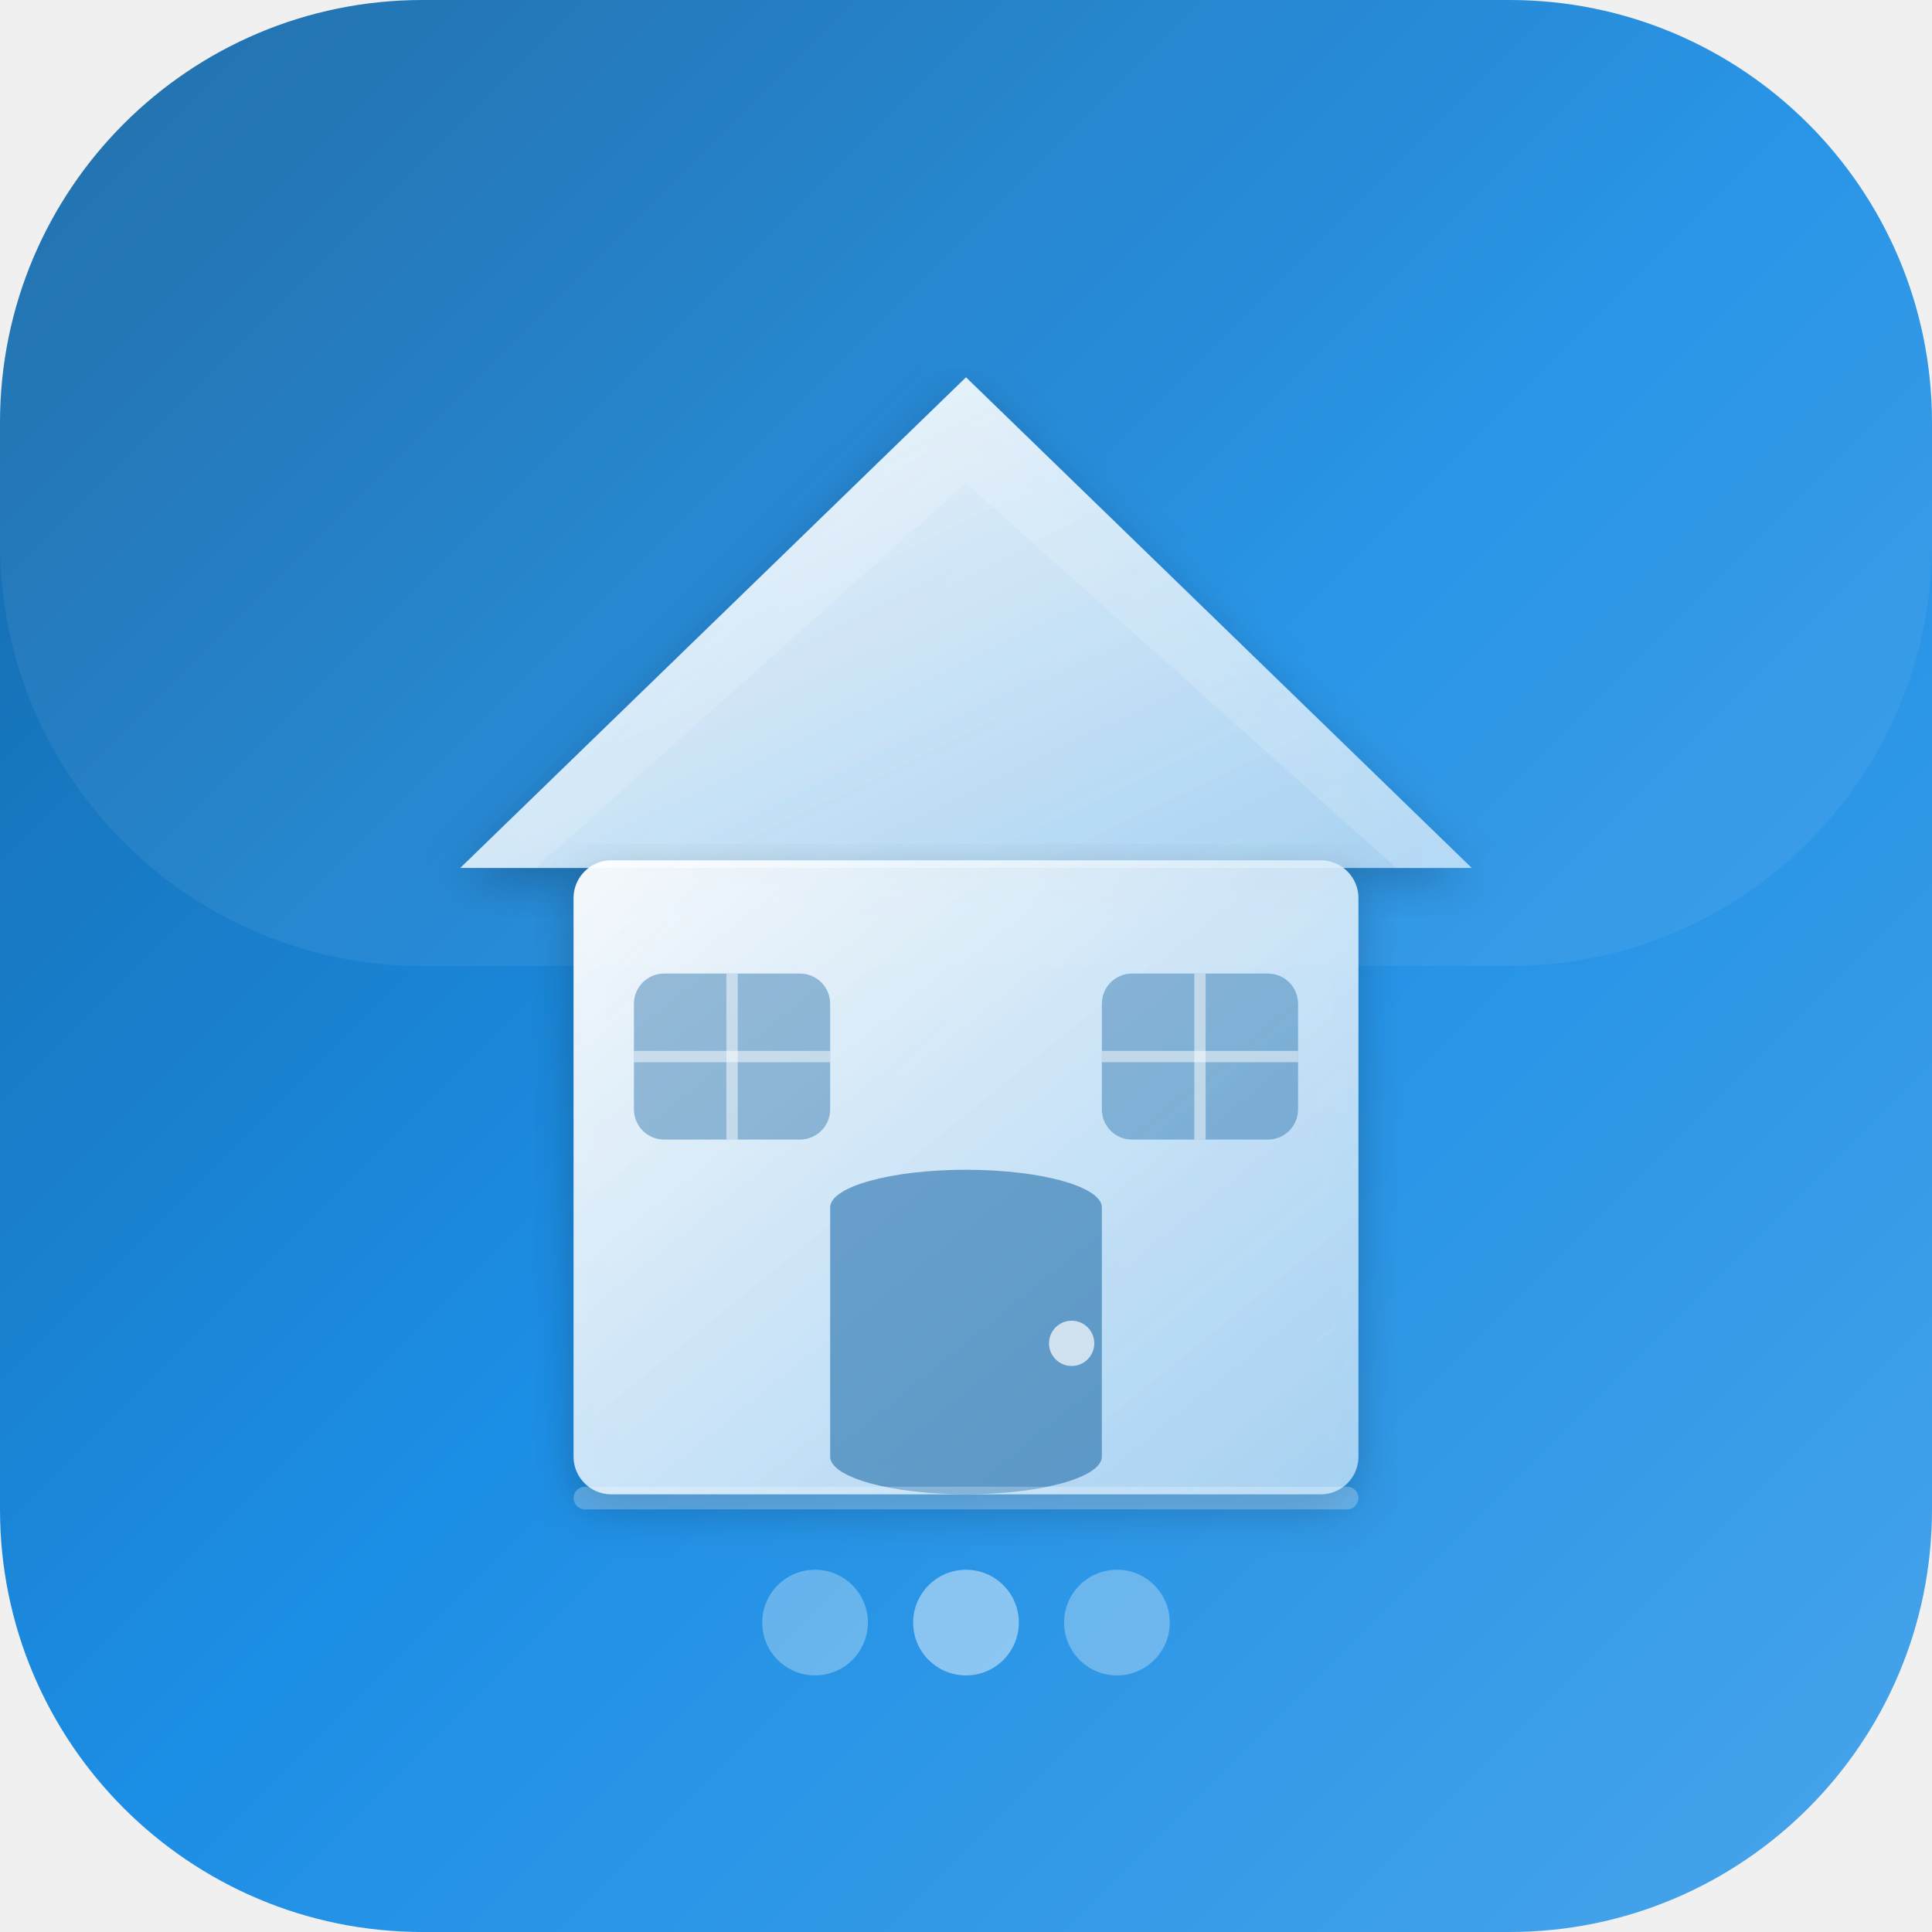
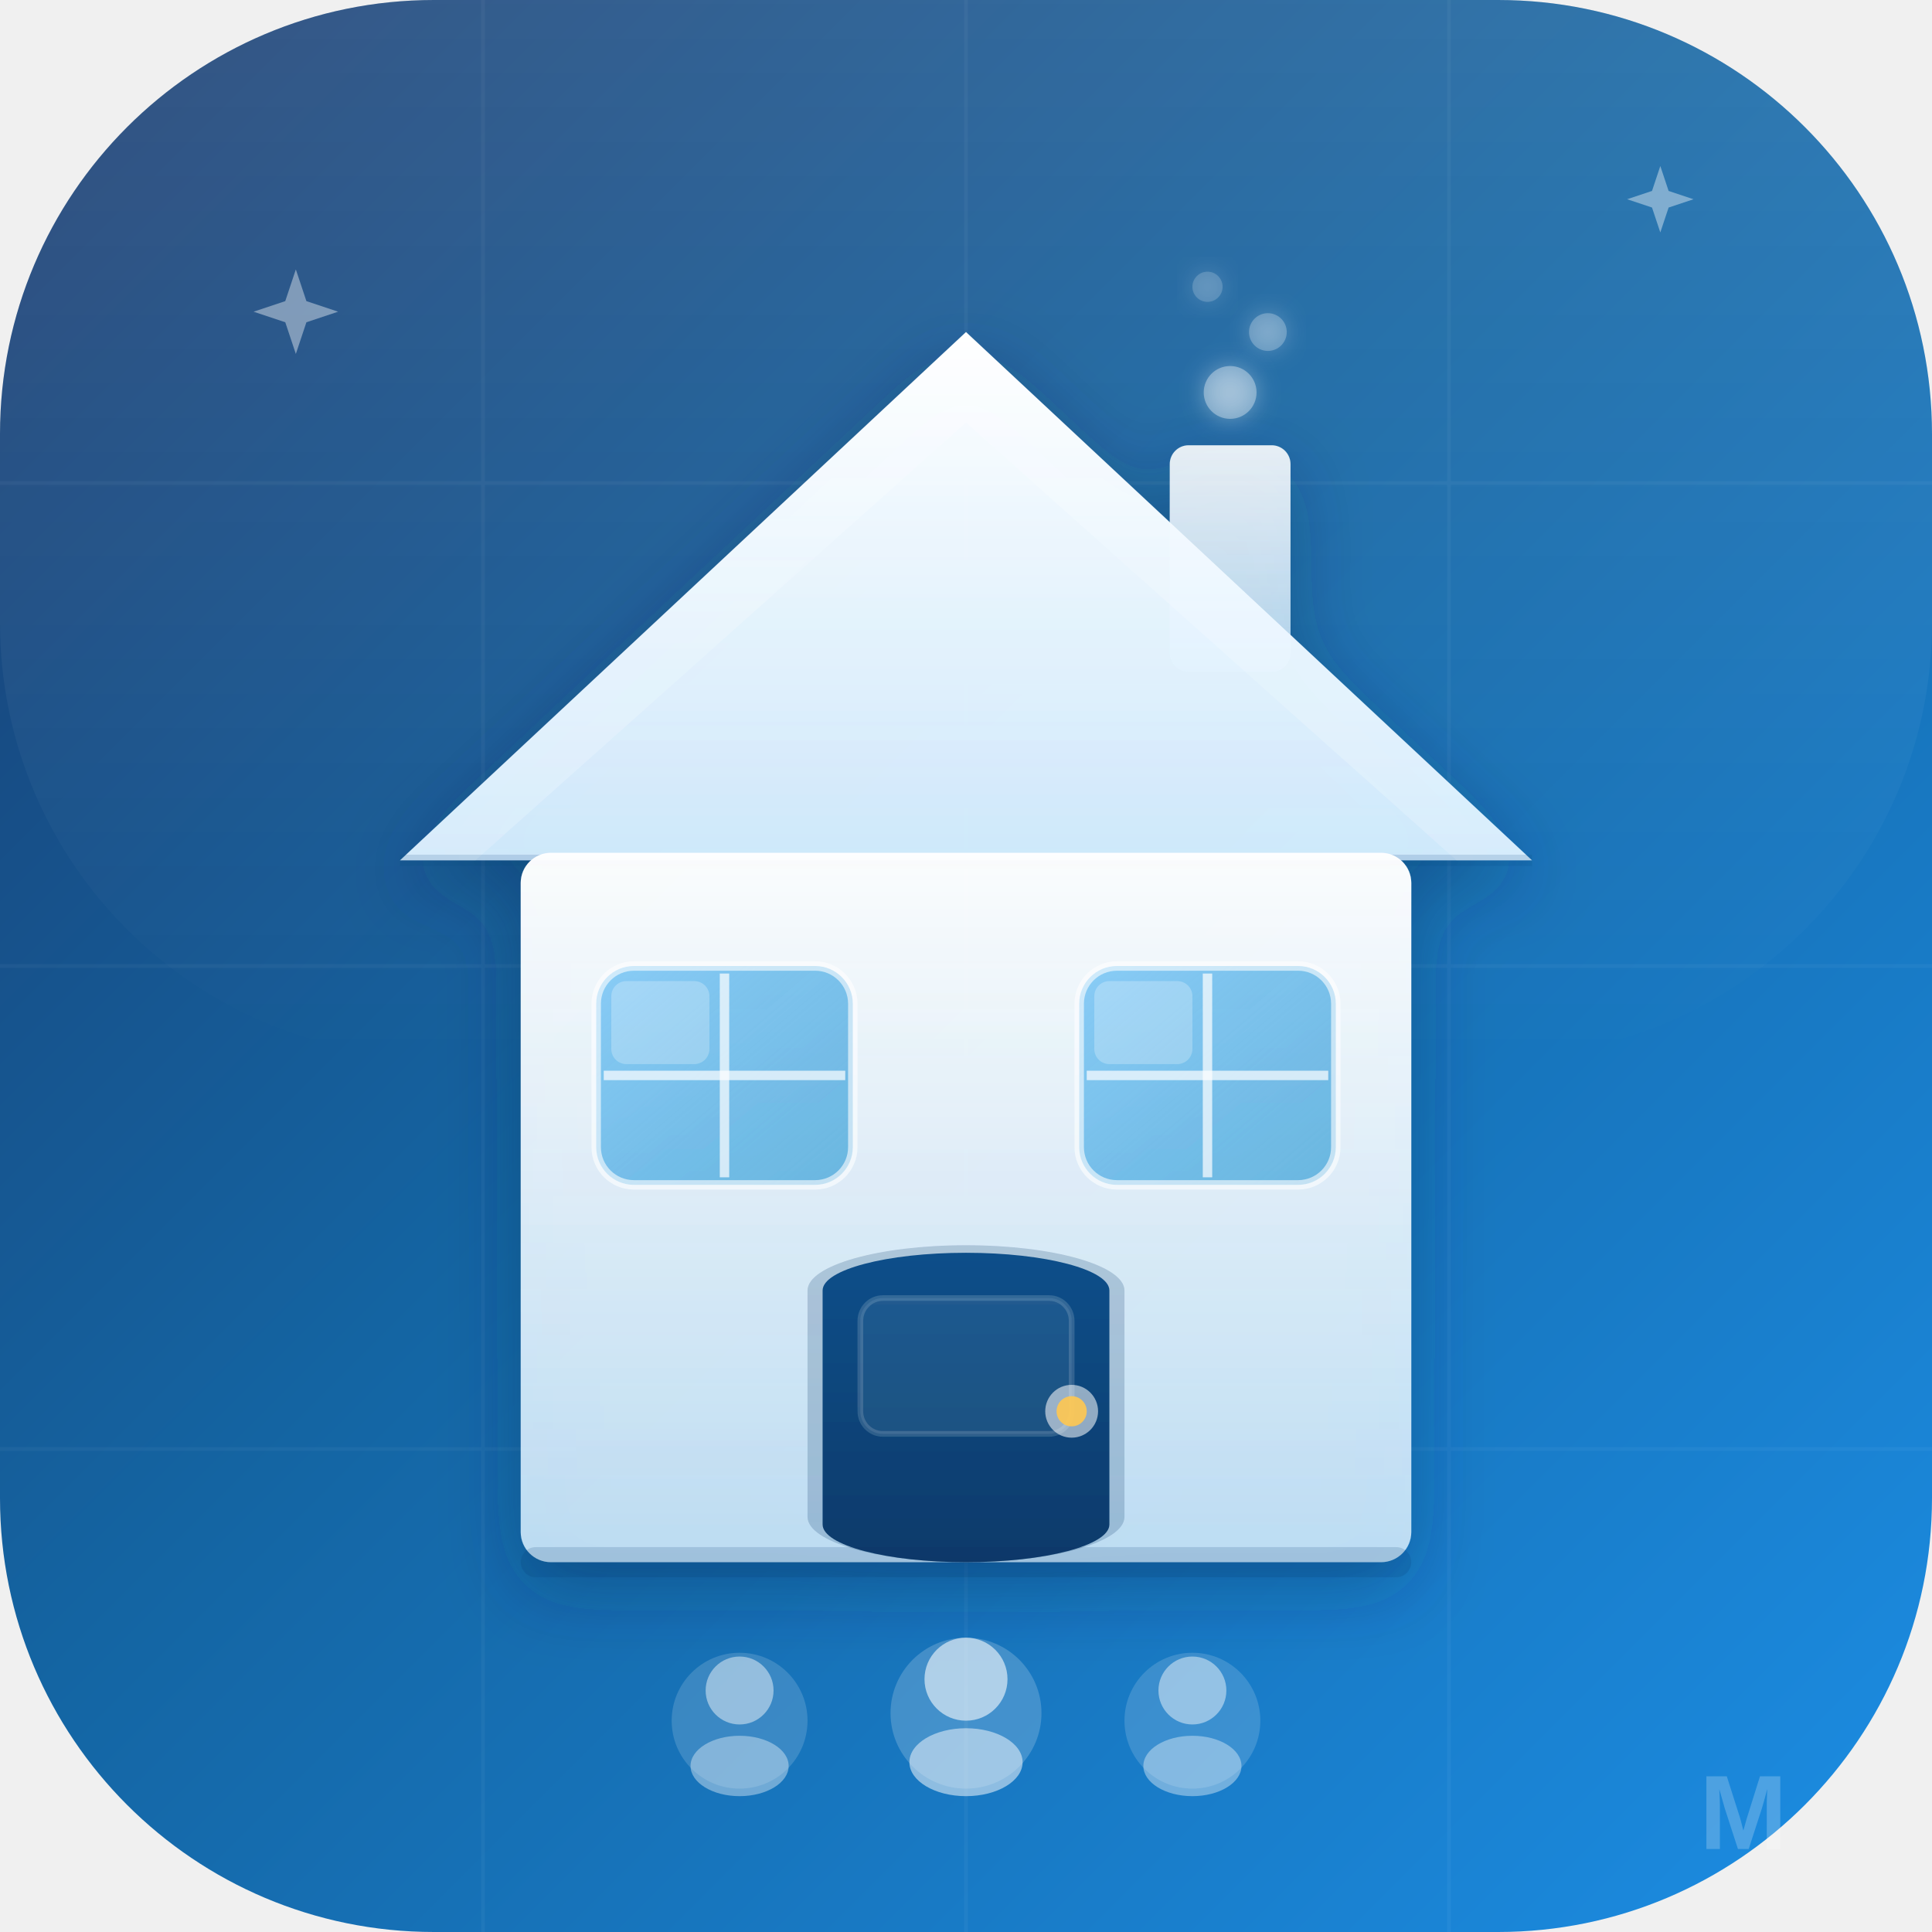
<svg xmlns="http://www.w3.org/2000/svg" viewBox="0 0 512 512" width="512" height="512">
  <defs>
    <linearGradient id="bgGrad" x1="0%" y1="0%" x2="100%" y2="100%">
-       <stop offset="0%" style="stop-color:#1465a3;stop-opacity:1" />
-       <stop offset="50%" style="stop-color:#1c8ee5;stop-opacity:1" />
-       <stop offset="100%" style="stop-color:#49a5ea;stop-opacity:1" />
+       <stop offset="0%" stop-color="#1a3a6e" />
+       <stop offset="45%" stop-color="#1465a3" />
+       <stop offset="100%" stop-color="#1c8ee5" />
    </linearGradient>
-     <linearGradient id="accentGrad" x1="0%" y1="0%" x2="100%" y2="100%">
-       <stop offset="0%" style="stop-color:#ffffff;stop-opacity:0.95" />
-       <stop offset="100%" style="stop-color:#b9dcf7;stop-opacity:0.85" />
+     <linearGradient id="roofGrad" x1="0%" y1="0%" x2="0%" y2="100%">
+       <stop offset="0%" stop-color="#ffffff" stop-opacity="1" />
+       <stop offset="100%" stop-color="#d6eeff" stop-opacity="0.95" />
    </linearGradient>
-     <filter id="glow" x="-10%" y="-10%" width="120%" height="120%">
-       <feGaussianBlur stdDeviation="8" result="blur" />
+     <linearGradient id="bodyGrad" x1="0%" y1="0%" x2="0%" y2="100%">
+       <stop offset="0%" stop-color="#ffffff" stop-opacity="0.98" />
+       <stop offset="100%" stop-color="#c8e4f8" stop-opacity="0.92" />
+     </linearGradient>
+     <linearGradient id="shineGrad" x1="0%" y1="0%" x2="0%" y2="100%">
+       <stop offset="0%" stop-color="#ffffff" stop-opacity="0.12" />
+       <stop offset="100%" stop-color="#ffffff" stop-opacity="0" />
+     </linearGradient>
+     <linearGradient id="doorGrad" x1="0%" y1="0%" x2="0%" y2="100%">
+       <stop offset="0%" stop-color="#0d4f8a" />
+       <stop offset="100%" stop-color="#0a3a6a" />
+     </linearGradient>
+     <linearGradient id="winGrad" x1="0%" y1="0%" x2="100%" y2="100%">
+       <stop offset="0%" stop-color="#7ec8f5" stop-opacity="0.9" />
+       <stop offset="100%" stop-color="#3a9fd6" stop-opacity="0.7" />
+     </linearGradient>
+     <filter id="houseShadow" x="-8%" y="-8%" width="116%" height="120%">
+       <feDropShadow dx="0" dy="6" stdDeviation="10" flood-color="#0a2a50" flood-opacity="0.35" />
+     </filter>
+     <filter id="glowDot" x="-50%" y="-50%" width="200%" height="200%">
+       <feGaussianBlur stdDeviation="3" result="blur" />
      <feComposite in="SourceGraphic" in2="blur" operator="over" />
    </filter>
-     <filter id="shadow" x="-5%" y="-5%" width="110%" height="115%">
-       <feDropShadow dx="0" dy="4" stdDeviation="6" flood-color="rgba(0,0,0,0.25)" />
-     </filter>
+     <clipPath id="roundedBg">
+       <rect width="512" height="512" rx="115" ry="115" />
+     </clipPath>
  </defs>
-   <rect width="512" height="512" rx="112" ry="112" fill="url(#bgGrad)" />
-   <rect width="512" height="256" rx="112" ry="112" fill="rgba(255,255,255,0.06)" />
-   <polygon points="256,100 390,230 122,230" fill="url(#accentGrad)" filter="url(#shadow)" />
-   <polygon points="256,100 390,230 370,230 256,128 142,230 122,230" fill="rgba(255,255,255,0.15)" />
-   <rect x="152" y="228" width="208" height="168" rx="10" ry="10" fill="url(#accentGrad)" filter="url(#shadow)" />
-   <rect x="220" y="310" width="72" height="86" rx="36" ry="10" fill="rgba(20,101,163,0.55)" />
-   <circle cx="284" cy="356" r="6" fill="rgba(255,255,255,0.7)" />
-   <rect x="168" y="258" width="52" height="44" rx="8" ry="8" fill="rgba(20,101,163,0.4)" />
-   <line x1="194" y1="258" x2="194" y2="302" stroke="rgba(255,255,255,0.5)" stroke-width="3" />
-   <line x1="168" y1="280" x2="220" y2="280" stroke="rgba(255,255,255,0.5)" stroke-width="3" />
-   <rect x="292" y="258" width="52" height="44" rx="8" ry="8" fill="rgba(20,101,163,0.4)" />
-   <line x1="318" y1="258" x2="318" y2="302" stroke="rgba(255,255,255,0.5)" stroke-width="3" />
-   <line x1="292" y1="280" x2="344" y2="280" stroke="rgba(255,255,255,0.5)" stroke-width="3" />
-   <rect x="152" y="394" width="208" height="6" rx="3" fill="rgba(255,255,255,0.25)" />
-   <circle cx="216" cy="430" r="14" fill="rgba(255,255,255,0.30)" />
-   <circle cx="256" cy="430" r="14" fill="rgba(255,255,255,0.45)" />
-   <circle cx="296" cy="430" r="14" fill="rgba(255,255,255,0.30)" />
+   <rect width="512" height="512" rx="115" ry="115" fill="url(#bgGrad)" />
+   <rect width="512" height="280" rx="115" ry="115" fill="url(#shineGrad)" />
+   <g clip-path="url(#roundedBg)" opacity="0.04">
+     <line x1="0" y1="128" x2="512" y2="128" stroke="white" stroke-width="1" />
+     <line x1="0" y1="256" x2="512" y2="256" stroke="white" stroke-width="1" />
+     <line x1="0" y1="384" x2="512" y2="384" stroke="white" stroke-width="1" />
+     <line x1="128" y1="0" x2="128" y2="512" stroke="white" stroke-width="1" />
+     <line x1="256" y1="0" x2="256" y2="512" stroke="white" stroke-width="1" />
+     <line x1="384" y1="0" x2="384" y2="512" stroke="white" stroke-width="1" />
+   </g>
+   <g filter="url(#houseShadow)">
+     <rect x="310" y="118" width="32" height="60" rx="5" ry="5" fill="url(#bodyGrad)" opacity="0.9" />
+     <polygon points="256,88 406,228 106,228" fill="url(#roofGrad)" />
+     <polygon points="256,88 406,228 386,228 256,112 126,228 106,228" fill="rgba(255,255,255,0.18)" />
+     <line x1="106" y1="228" x2="406" y2="228" stroke="rgba(0,60,120,0.15)" stroke-width="3" />
+     <rect x="138" y="226" width="236" height="188" rx="8" ry="8" fill="url(#bodyGrad)" />
+     <rect x="158" y="256" width="68" height="58" rx="10" ry="10" fill="url(#winGrad)" />
+     <rect x="158" y="256" width="68" height="58" rx="10" ry="10" fill="none" stroke="rgba(255,255,255,0.6)" stroke-width="2.5" />
+     <line x1="192" y1="258" x2="192" y2="312" stroke="rgba(255,255,255,0.7)" stroke-width="2.5" />
+     <line x1="160" y1="285" x2="224" y2="285" stroke="rgba(255,255,255,0.7)" stroke-width="2.5" />
+     <rect x="162" y="260" width="26" height="22" rx="4" fill="rgba(255,255,255,0.25)" />
+     <rect x="286" y="256" width="68" height="58" rx="10" ry="10" fill="url(#winGrad)" />
+     <rect x="286" y="256" width="68" height="58" rx="10" ry="10" fill="none" stroke="rgba(255,255,255,0.6)" stroke-width="2.5" />
+     <line x1="320" y1="258" x2="320" y2="312" stroke="rgba(255,255,255,0.7)" stroke-width="2.5" />
+     <line x1="288" y1="285" x2="352" y2="285" stroke="rgba(255,255,255,0.7)" stroke-width="2.5" />
+     <rect x="290" y="260" width="26" height="22" rx="4" fill="rgba(255,255,255,0.25)" />
+     <rect x="214" y="330" width="84" height="84" rx="42" ry="12" fill="rgba(0,50,100,0.2)" />
+     <rect x="218" y="332" width="76" height="82" rx="38" ry="10" fill="url(#doorGrad)" />
+     <rect x="228" y="344" width="56" height="36" rx="6" fill="rgba(255,255,255,0.08)" stroke="rgba(255,255,255,0.15)" stroke-width="1.5" />
+     <circle cx="284" cy="374" r="7" fill="rgba(255,255,255,0.55)" />
+     <circle cx="284" cy="374" r="4" fill="rgba(255,200,80,0.9)" />
+     <rect x="138" y="410" width="236" height="8" rx="4" fill="rgba(0,50,100,0.15)" />
+   </g>
+   <circle cx="326" cy="104" r="7" fill="rgba(255,255,255,0.35)" filter="url(#glowDot)" />
+   <circle cx="336" cy="88" r="5" fill="rgba(255,255,255,0.25)" filter="url(#glowDot)" />
+   <circle cx="320" cy="76" r="4" fill="rgba(255,255,255,0.18)" filter="url(#glowDot)" />
+   <g opacity="0.85">
+     <circle cx="196" cy="456" r="18" fill="rgba(255,255,255,0.18)" />
+     <circle cx="196" cy="448" r="9" fill="rgba(255,255,255,0.55)" />
+     <ellipse cx="196" cy="468" rx="13" ry="8" fill="rgba(255,255,255,0.45)" />
+     <circle cx="256" cy="454" r="20" fill="rgba(255,255,255,0.22)" />
+     <circle cx="256" cy="445" r="11" fill="rgba(255,255,255,0.70)" />
+     <ellipse cx="256" cy="467" rx="15" ry="9" fill="rgba(255,255,255,0.60)" />
+     <circle cx="316" cy="456" r="18" fill="rgba(255,255,255,0.18)" />
+     <circle cx="316" cy="448" r="9" fill="rgba(255,255,255,0.55)" />
+     <ellipse cx="316" cy="468" rx="13" ry="8" fill="rgba(255,255,255,0.45)" />
+   </g>
+   <g fill="rgba(255,255,255,0.4)">
+     <polygon points="72,72 76,84 88,88 76,92 72,104 68,92 56,88 68,84" transform="scale(0.7) translate(40,30)" />
+     <polygon points="440,60 444,72 456,76 444,80 440,92 436,80 424,76 436,72" transform="scale(0.55) translate(360,20)" />
+   </g>
+   <text x="462" y="490" font-family="'Plus Jakarta Sans', 'Helvetica Neue', Arial, sans-serif" font-size="28" font-weight="800" fill="rgba(255,255,255,0.22)" text-anchor="middle" letter-spacing="-1">M</text>
</svg>
